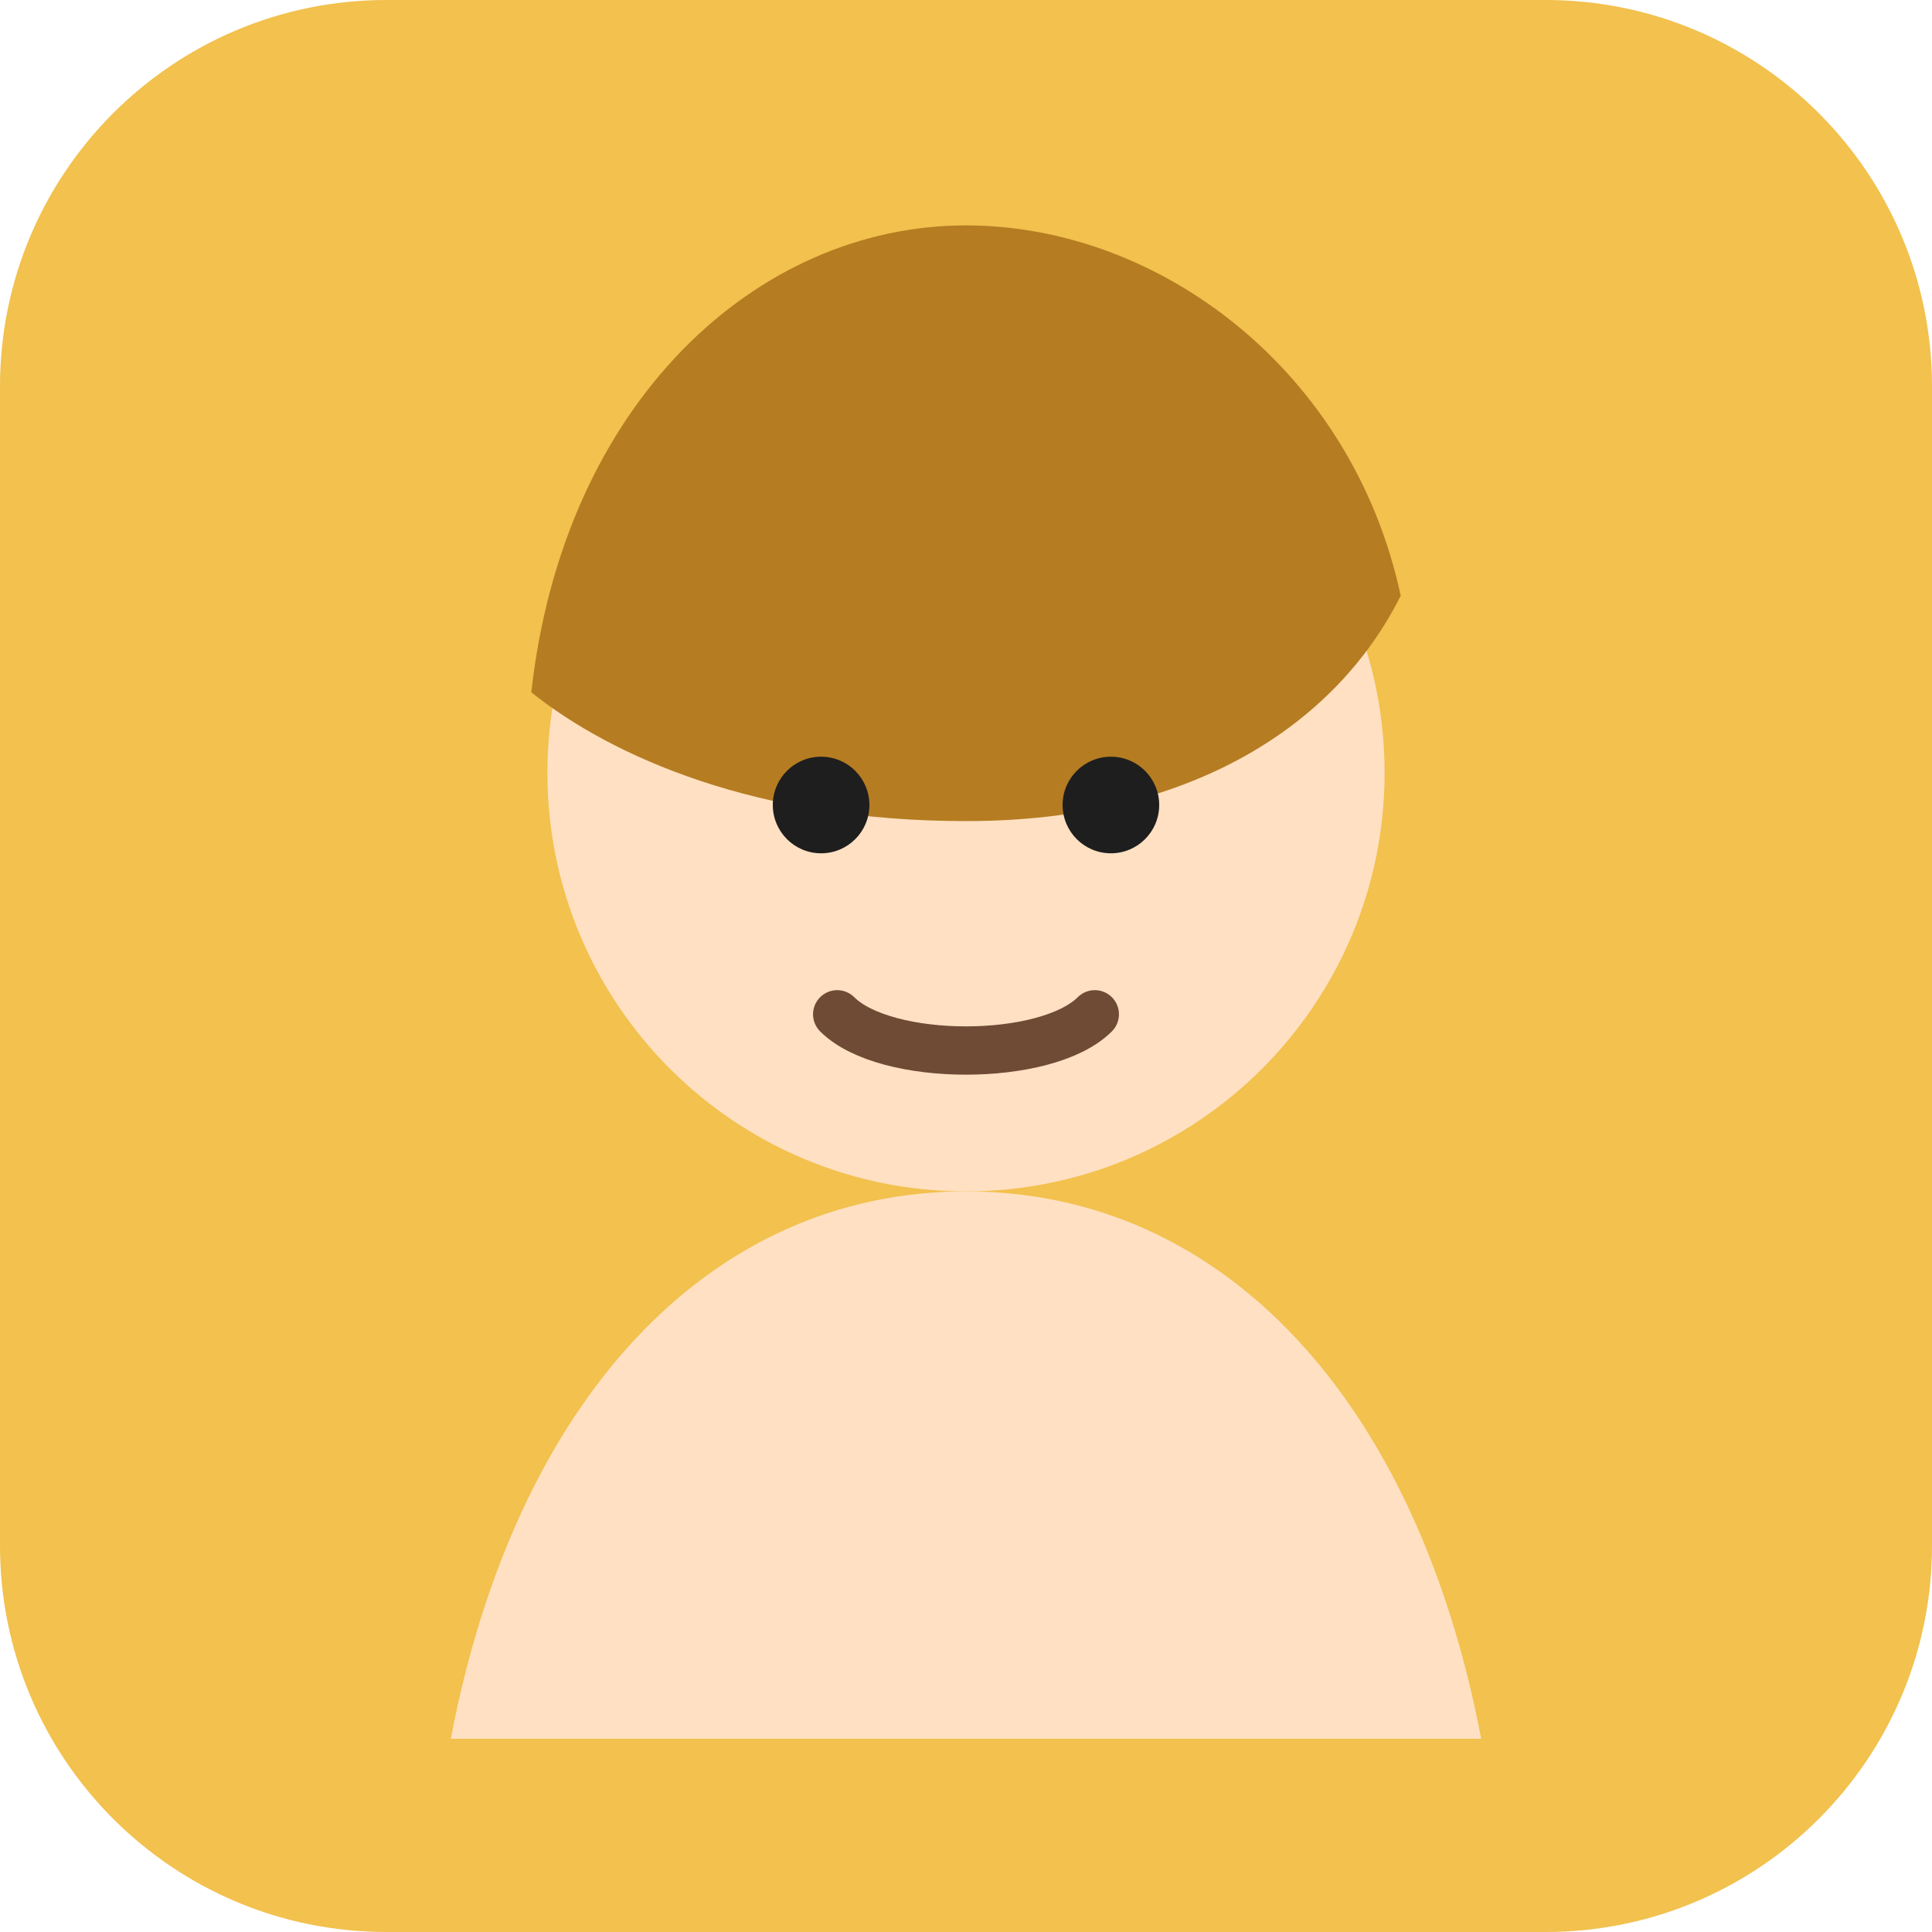
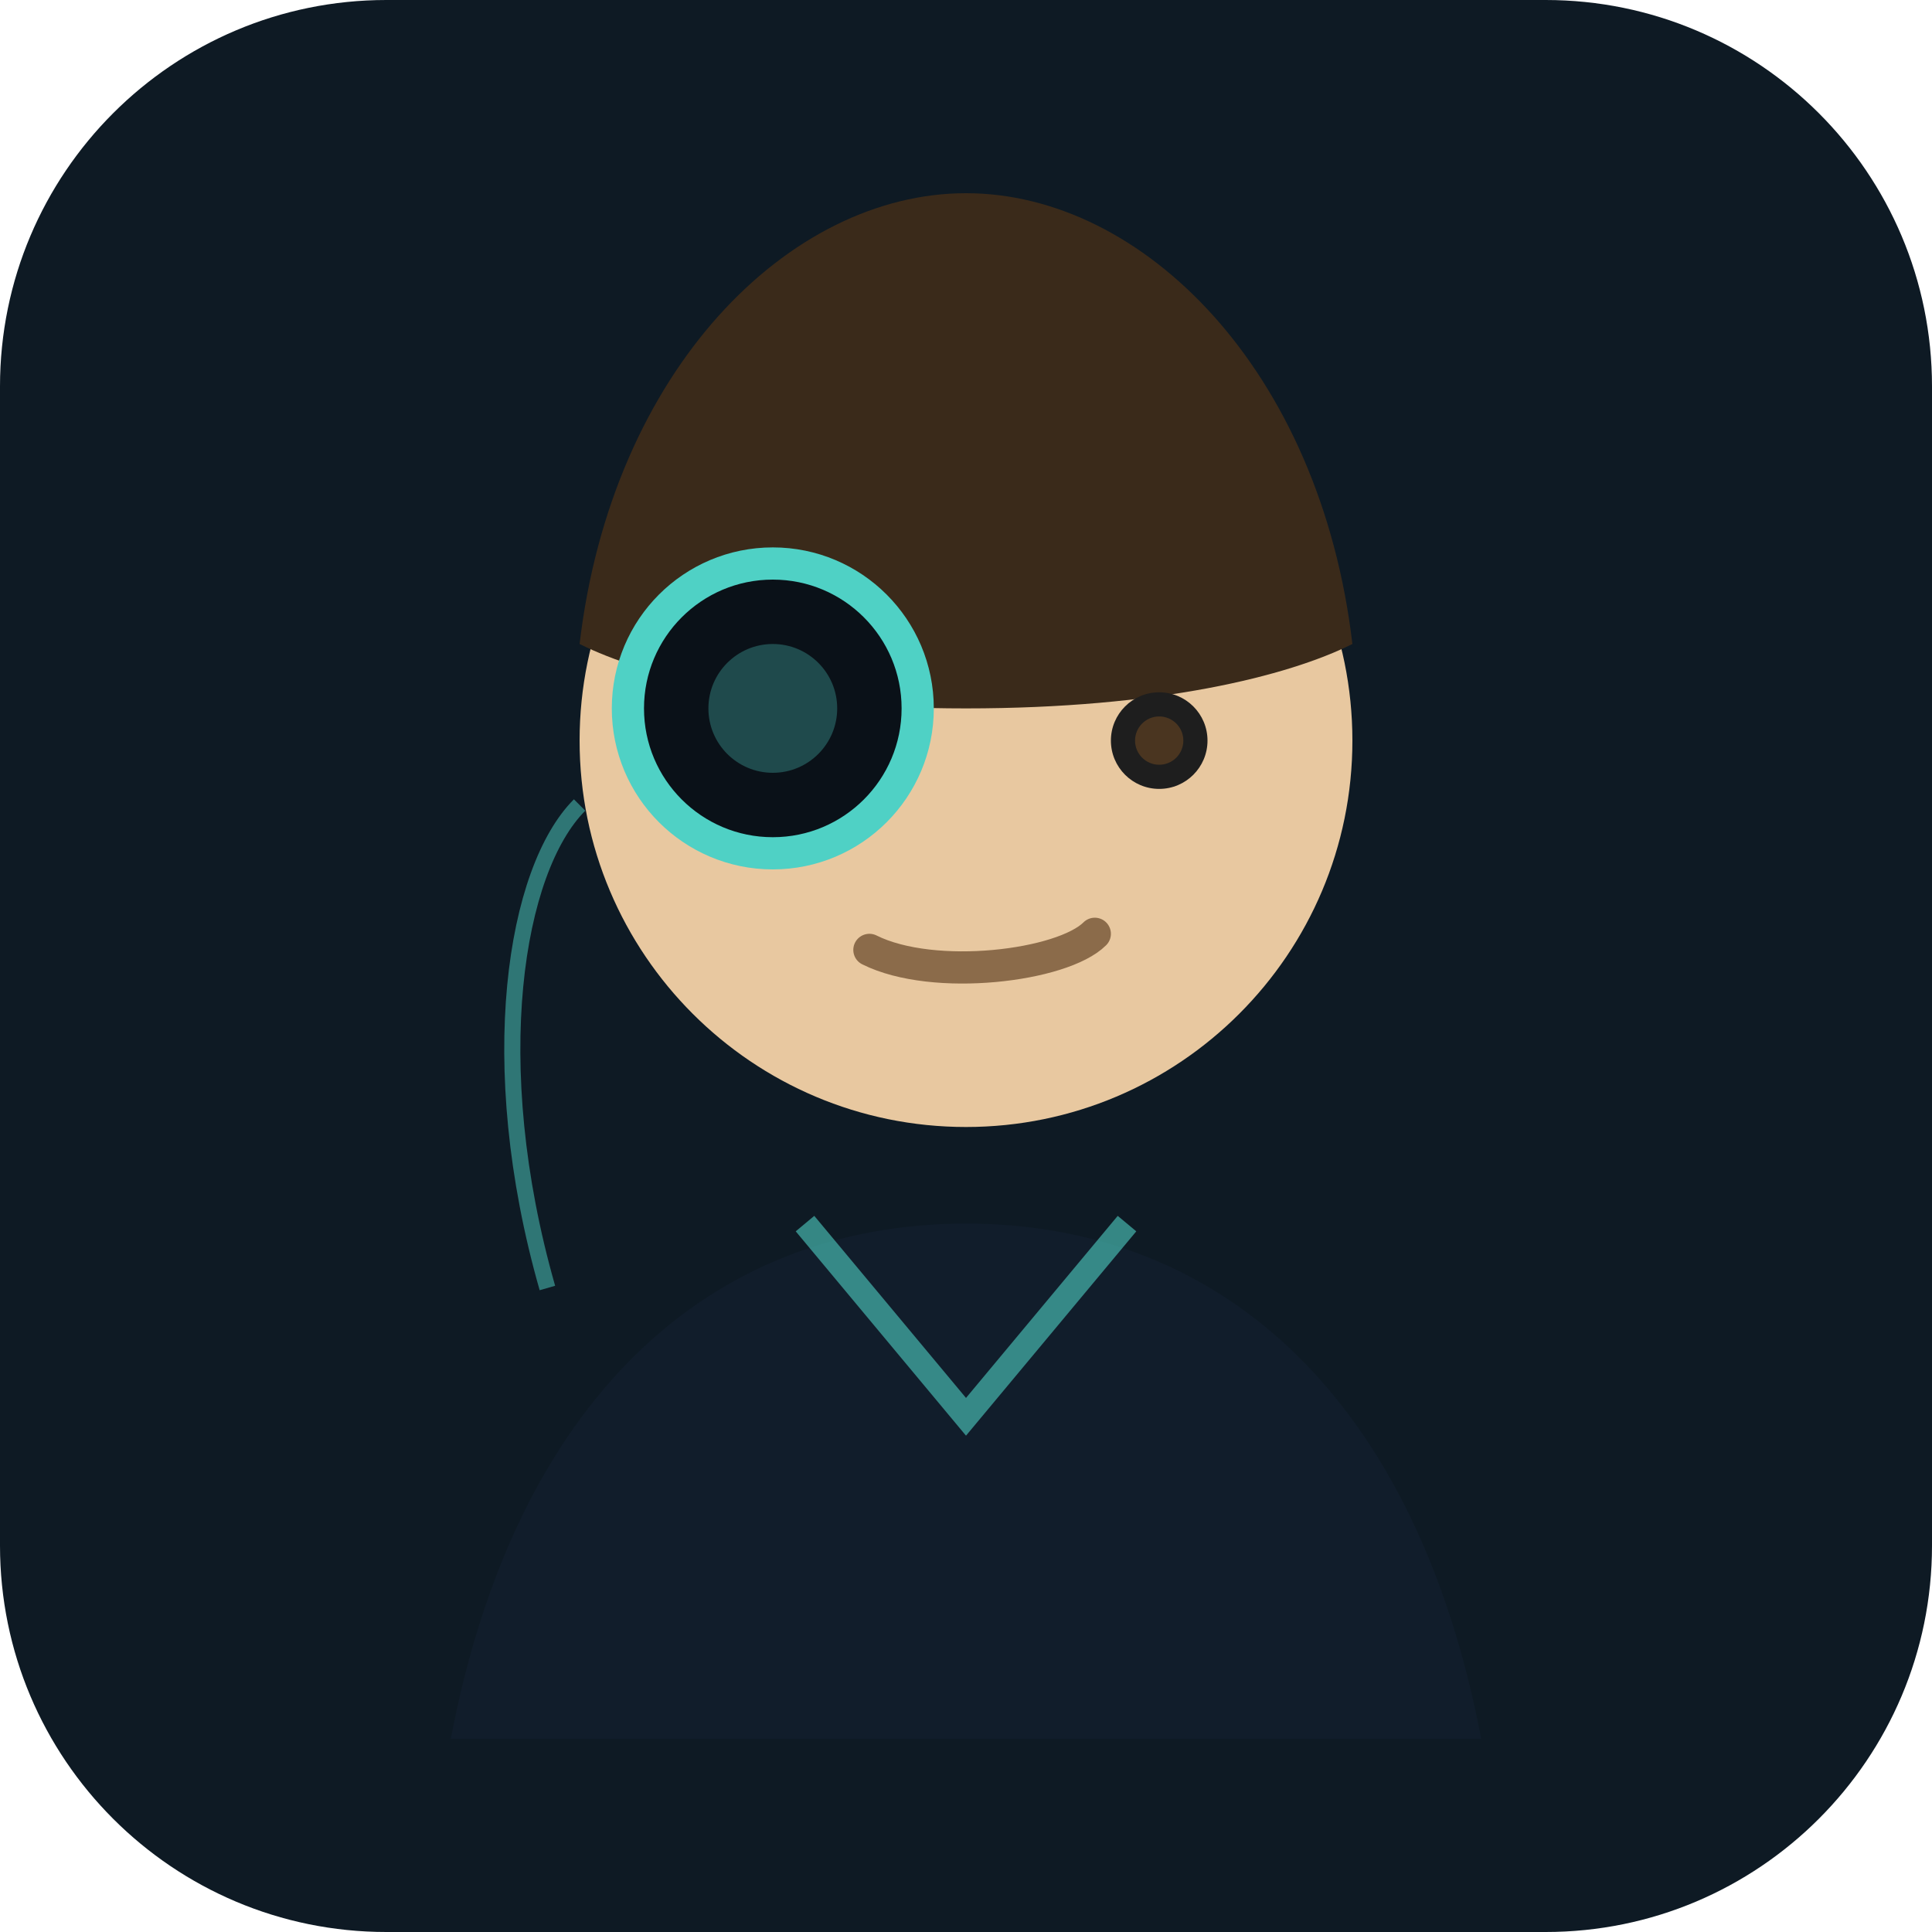
<svg xmlns="http://www.w3.org/2000/svg" viewBox="0 0 120 120">
-   <rect width="120" height="120" rx="24" fill="#f2c14e" />
-   <circle cx="60" cy="48" r="26" fill="#ffe0c2" />
-   <path d="M28 108c4-21 16-34 32-34s28 13 32 34z" fill="#ffe0c2" />
-   <path d="M33 43c2-18 14-29 27-29 12 0 24 9 27 23-4 8-13 14-27 14-13 0-22-4-27-8z" fill="#b57c22" />
-   <circle cx="51" cy="50" r="3" fill="#1e1e1e" />
-   <circle cx="69" cy="50" r="3" fill="#1e1e1e" />
-   <path d="M52 63c3 3 13 3 16 0" stroke="#6f4a35" stroke-width="3" fill="none" stroke-linecap="round" />
+   <rect width="120" height="120" rx="24" fill="#0e1a24" />
+   <circle cx="60" cy="46" r="24" fill="#e8c8a0" />
+   <path d="M36 40c2-17 13-28 24-28s22 11 24 28c-4 2-12 4-24 4s-20-2-24-4z" fill="#3a2a1a" />
+   <circle cx="48" cy="44" r="9" fill="#0a1118" stroke="#4fd1c5" stroke-width="2" />
+   <circle cx="48" cy="44" r="4" fill="#4fd1c5" opacity="0.3" />
+   <circle cx="72" cy="46" r="3" fill="#1e1e1e" />
+   <circle cx="72" cy="46" r="1.5" fill="#4a3520" />
+   <path d="M54 59c4 2 12 1 14-1" stroke="#8b6b4a" stroke-width="2" fill="none" stroke-linecap="round" />
+   <path d="M28 108c4-21 16-32 32-32s28 11 32 32z" fill="#111d2b" />
+   <path d="M50 76l10 12 10-12" stroke="#4fd1c5" stroke-width="1.5" fill="none" opacity="0.6" />
+   <path d="M36 50c-4 4-6 16-2 30" stroke="#4fd1c5" stroke-width="1" fill="none" opacity="0.5" />
</svg>
